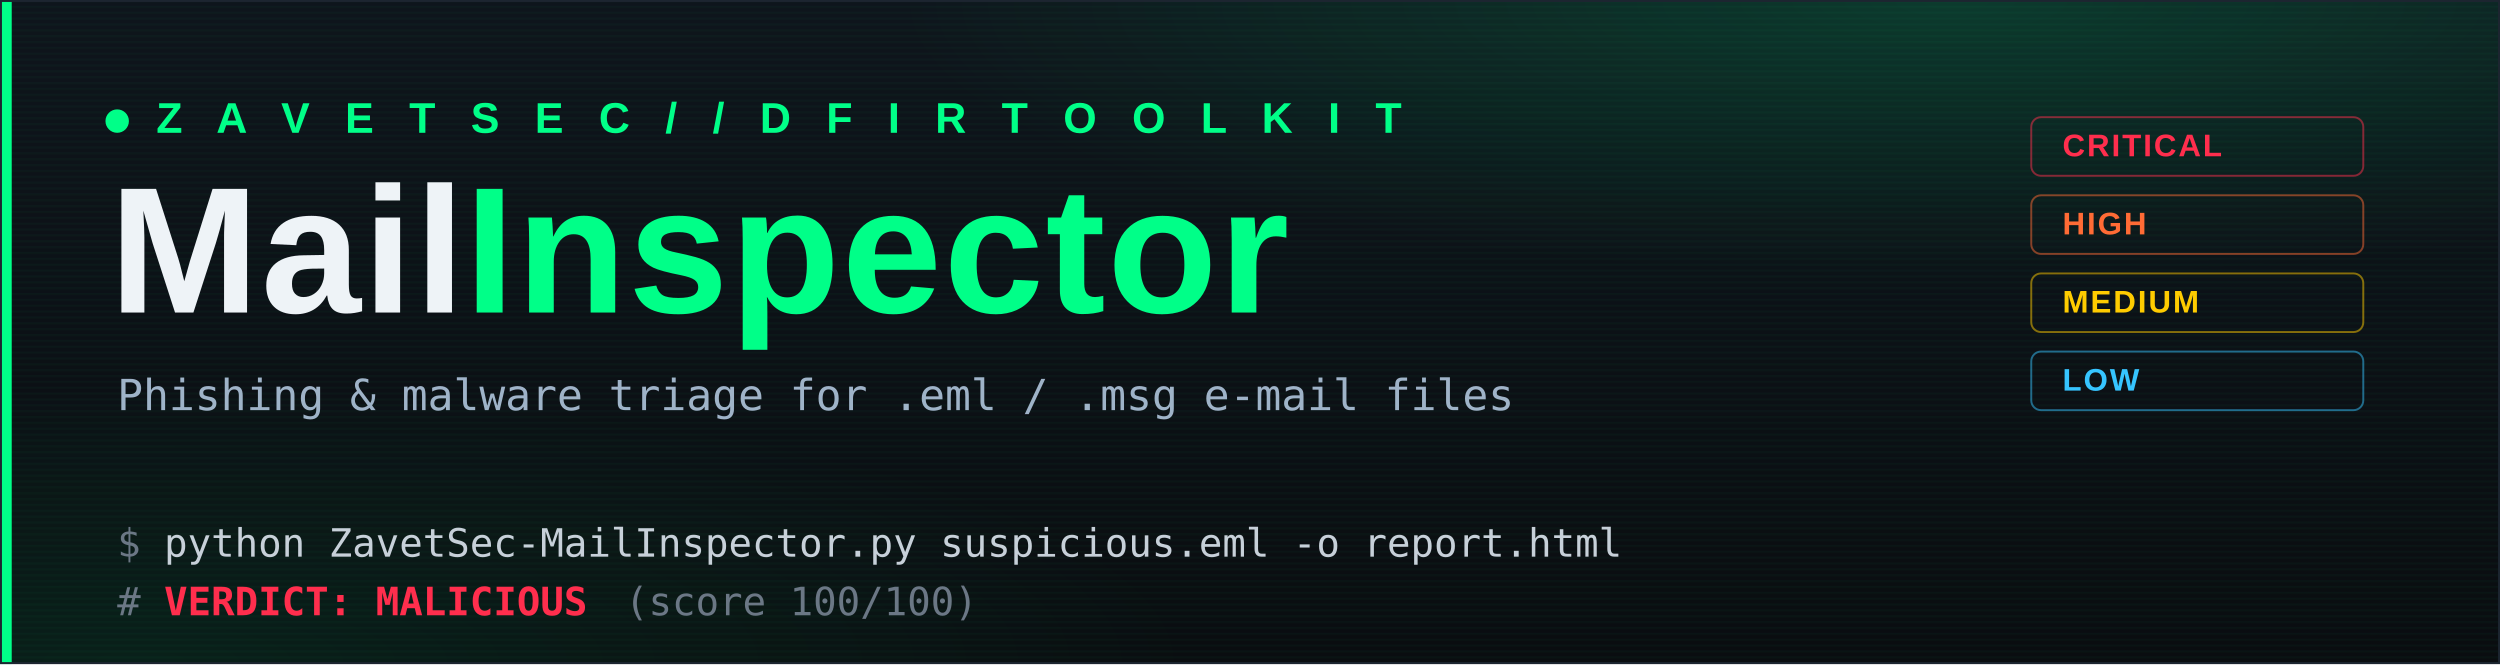
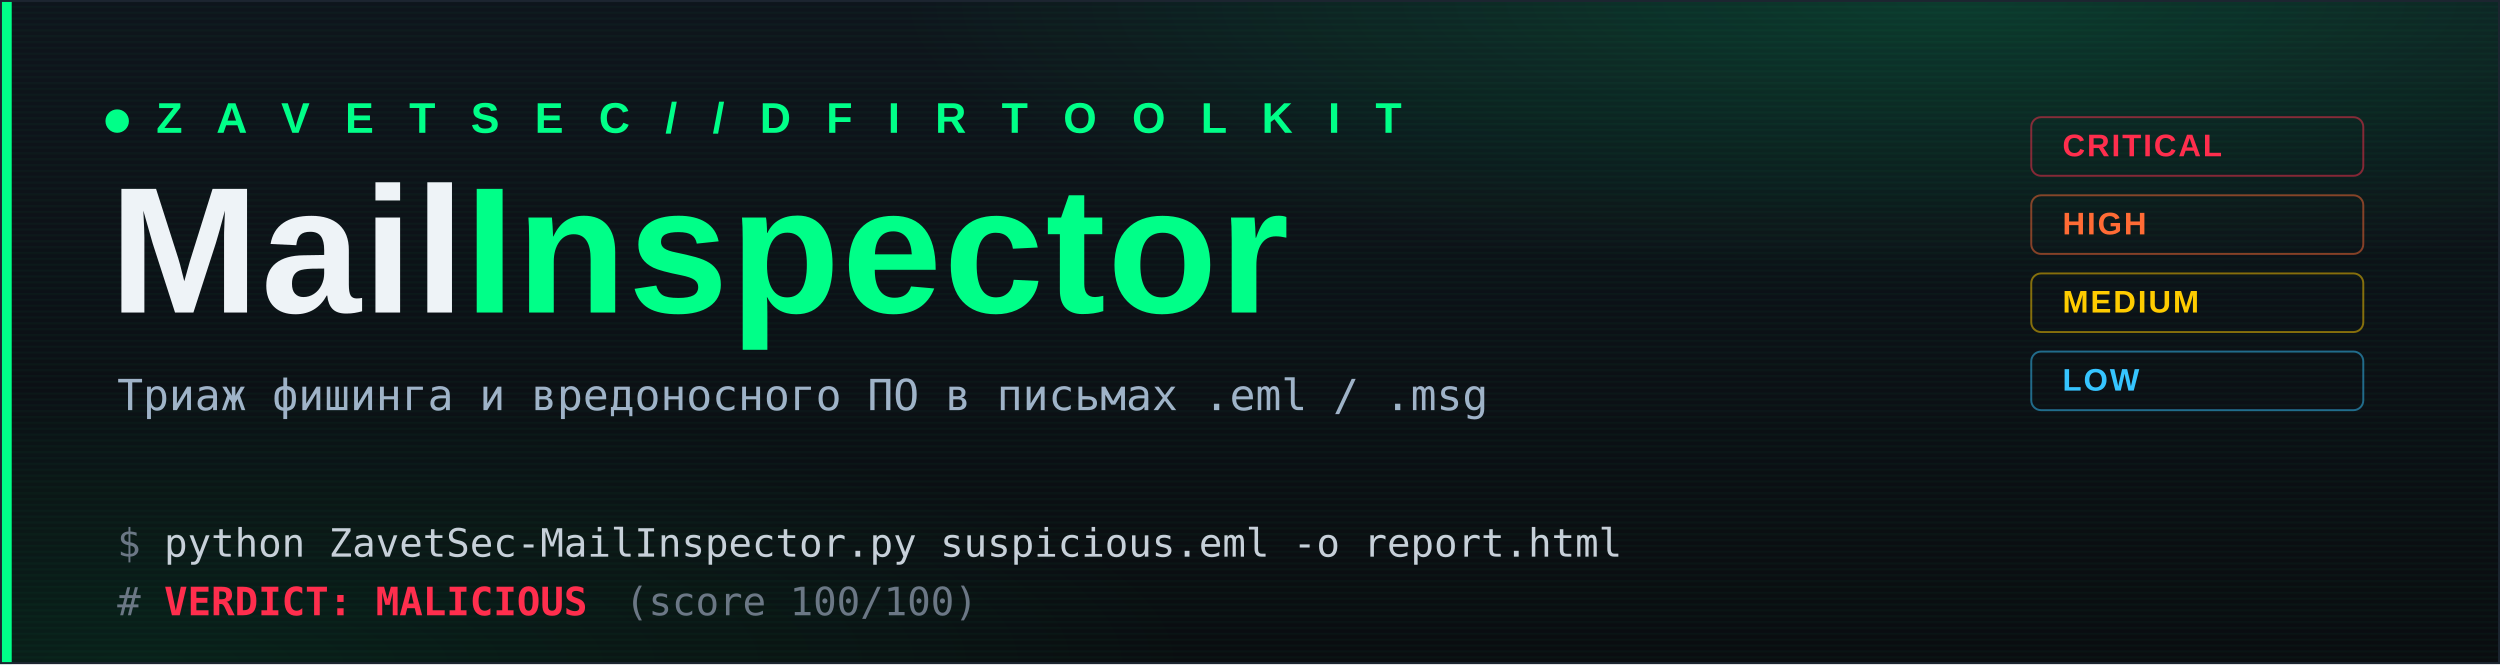
<svg xmlns="http://www.w3.org/2000/svg" width="1280" height="340" viewBox="0 0 1280 340" role="img" aria-label="ZavetSec MailInspector">
  <defs>
    <linearGradient id="panel" x1="0" y1="0" x2="0" y2="1">
      <stop offset="0" stop-color="#0e151c" />
      <stop offset="1" stop-color="#0a0d10" />
    </linearGradient>
    <radialGradient id="glow" cx="78%" cy="0%" r="70%">
      <stop offset="0" stop-color="#00ff88" stop-opacity="0.16" />
      <stop offset="0.6" stop-color="#00ff88" stop-opacity="0" />
    </radialGradient>
    <radialGradient id="glow2" cx="6%" cy="100%" r="60%">
      <stop offset="0" stop-color="#00ff88" stop-opacity="0.08" />
      <stop offset="0.7" stop-color="#00ff88" stop-opacity="0" />
    </radialGradient>
    <pattern id="scan" width="3" height="3" patternUnits="userSpaceOnUse">
      <rect width="3" height="1" fill="#00ff88" opacity="0.03" />
    </pattern>
    <linearGradient id="rule" x1="0" y1="0" x2="1" y2="0">
      <stop offset="0" stop-color="#00ff88" stop-opacity="0.9" />
      <stop offset="1" stop-color="#00ff88" stop-opacity="0" />
    </linearGradient>
  </defs>
  <rect width="1280" height="340" fill="url(#panel)" />
  <rect width="1280" height="340" fill="url(#glow)" />
  <rect width="1280" height="340" fill="url(#glow2)" />
  <rect width="1280" height="340" fill="url(#scan)" />
  <rect x="0" y="0" width="6" height="340" fill="#00ff88" />
  <rect x="0.5" y="0.5" width="1279" height="339" fill="none" stroke="#1c2530" stroke-width="1" />
  <circle cx="60" cy="62" r="6" fill="#00ff88" />
  <text x="80" y="68" font-family="'Rajdhani','Segoe UI',Arial,sans-serif" font-size="22" letter-spacing="6" fill="#00ff88" font-weight="700">Z A V E T S E C   / /   D F I R   T O O L K I T</text>
  <text x="56" y="160" font-family="'Rajdhani','Segoe UI',Arial,sans-serif" font-size="92" fill="#eef3f7" font-weight="700" letter-spacing="1">Mail<tspan fill="#00ff88">Inspector</tspan>
  </text>
-   <text x="60" y="210" font-family="'JetBrains Mono','Cascadia Code',Consolas,monospace" font-size="22" fill="#9fb3c8">Phishing &amp; malware triage for .eml / .msg e-mail files</text>
+   <text x="60" y="210" font-family="'JetBrains Mono','Cascadia Code',Consolas,monospace" font-size="22" fill="#9fb3c8">Триаж фишинга и вредоносного ПО в письмах .eml / .msg</text>
  <line x1="60" y1="240" x2="900" y2="240" stroke="url(#rule)" stroke-width="2" />
  <text x="60" y="285" font-family="'JetBrains Mono','Cascadia Code',Consolas,monospace" font-size="20" fill="#6b7785">$ </text>
  <text x="84" y="285" font-family="'JetBrains Mono','Cascadia Code',Consolas,monospace" font-size="20" fill="#c7d0d9">python ZavetSec-MailInspector.py suspicious.eml -o report.html</text>
  <text x="60" y="315" font-family="'JetBrains Mono','Cascadia Code',Consolas,monospace" font-size="20" fill="#6b7785"># </text>
  <text x="84" y="315" font-family="'JetBrains Mono','Cascadia Code',Consolas,monospace" font-size="20" fill="#ff2e4d" font-weight="700">VERDICT: MALICIOUS</text>
  <text x="320" y="315" font-family="'JetBrains Mono','Cascadia Code',Consolas,monospace" font-size="20" fill="#6b7785">(score 100/100)</text>
  <g font-family="'Rajdhani','Segoe UI',Arial,sans-serif" font-size="16" font-weight="700" letter-spacing="1">
    <rect x="1040" y="60" width="170" height="30" rx="5" fill="none" stroke="#ff2e4d" stroke-opacity="0.5" />
    <text x="1056" y="80" fill="#ff2e4d">CRITICAL</text>
    <rect x="1040" y="100" width="170" height="30" rx="5" fill="none" stroke="#ff6b35" stroke-opacity="0.5" />
    <text x="1056" y="120" fill="#ff6b35">HIGH</text>
    <rect x="1040" y="140" width="170" height="30" rx="5" fill="none" stroke="#ffcc00" stroke-opacity="0.5" />
    <text x="1056" y="160" fill="#ffcc00">MEDIUM</text>
    <rect x="1040" y="180" width="170" height="30" rx="5" fill="none" stroke="#36c5ff" stroke-opacity="0.5" />
    <text x="1056" y="200" fill="#36c5ff">LOW</text>
  </g>
</svg>
